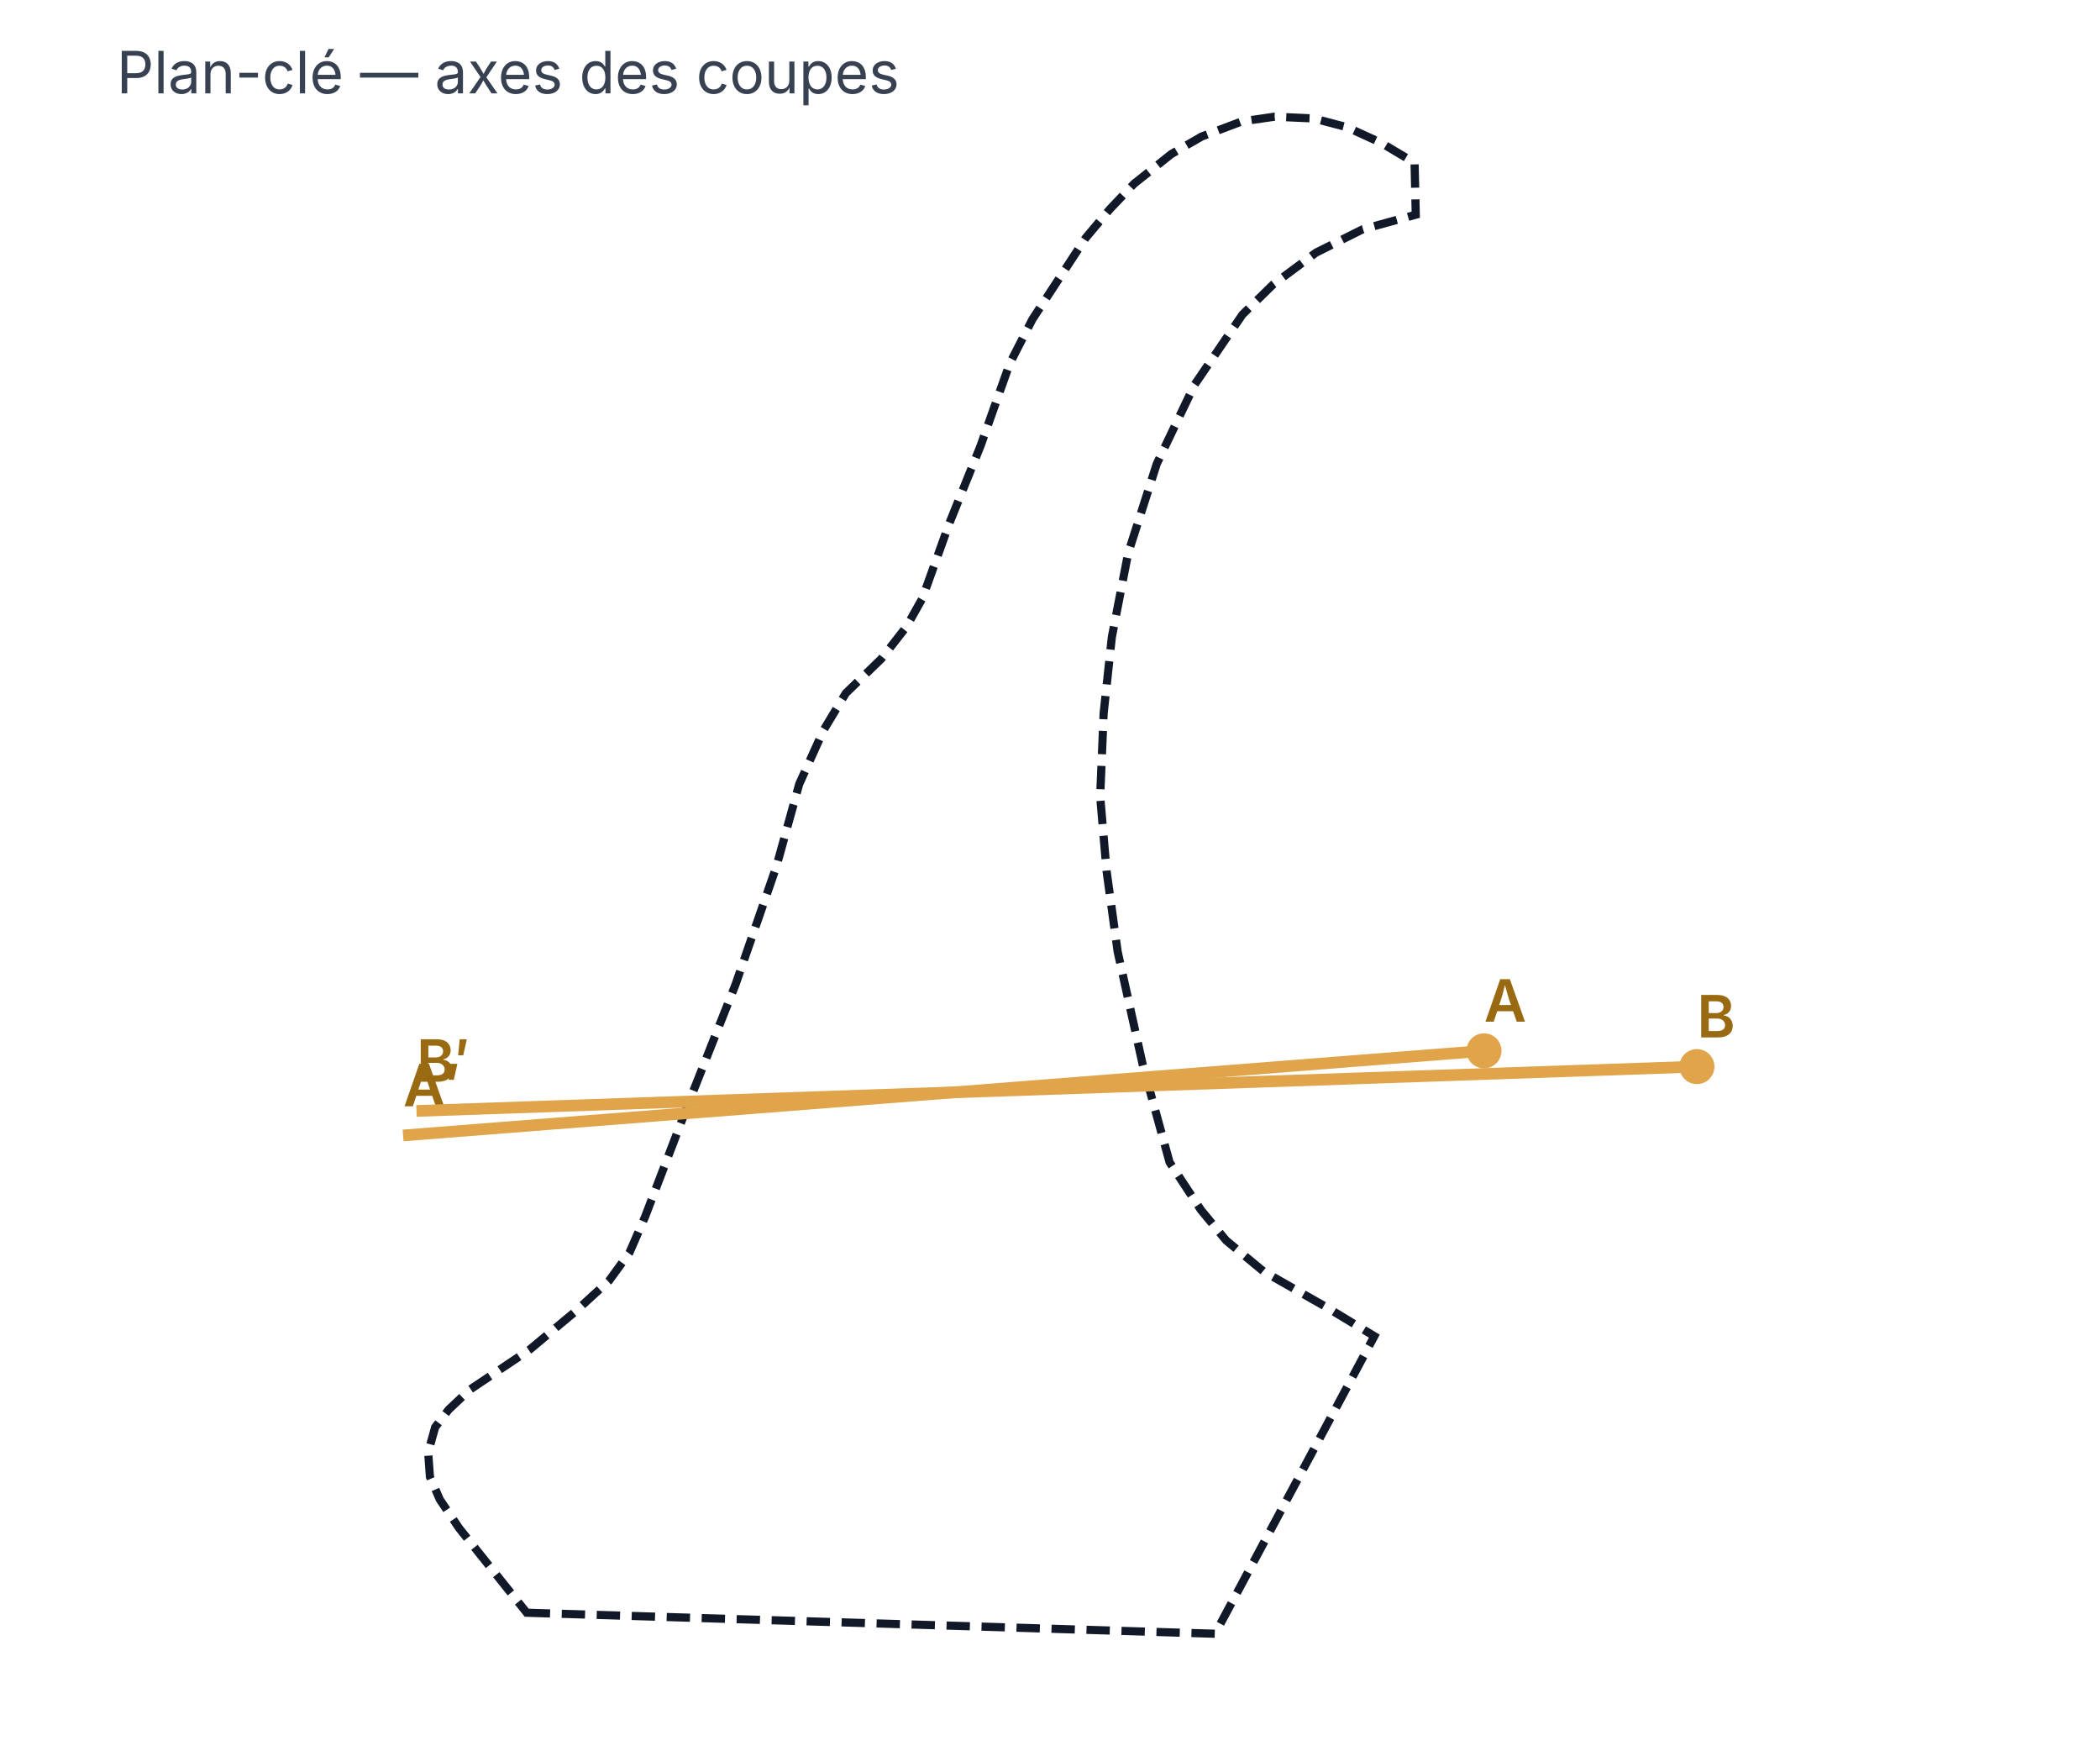
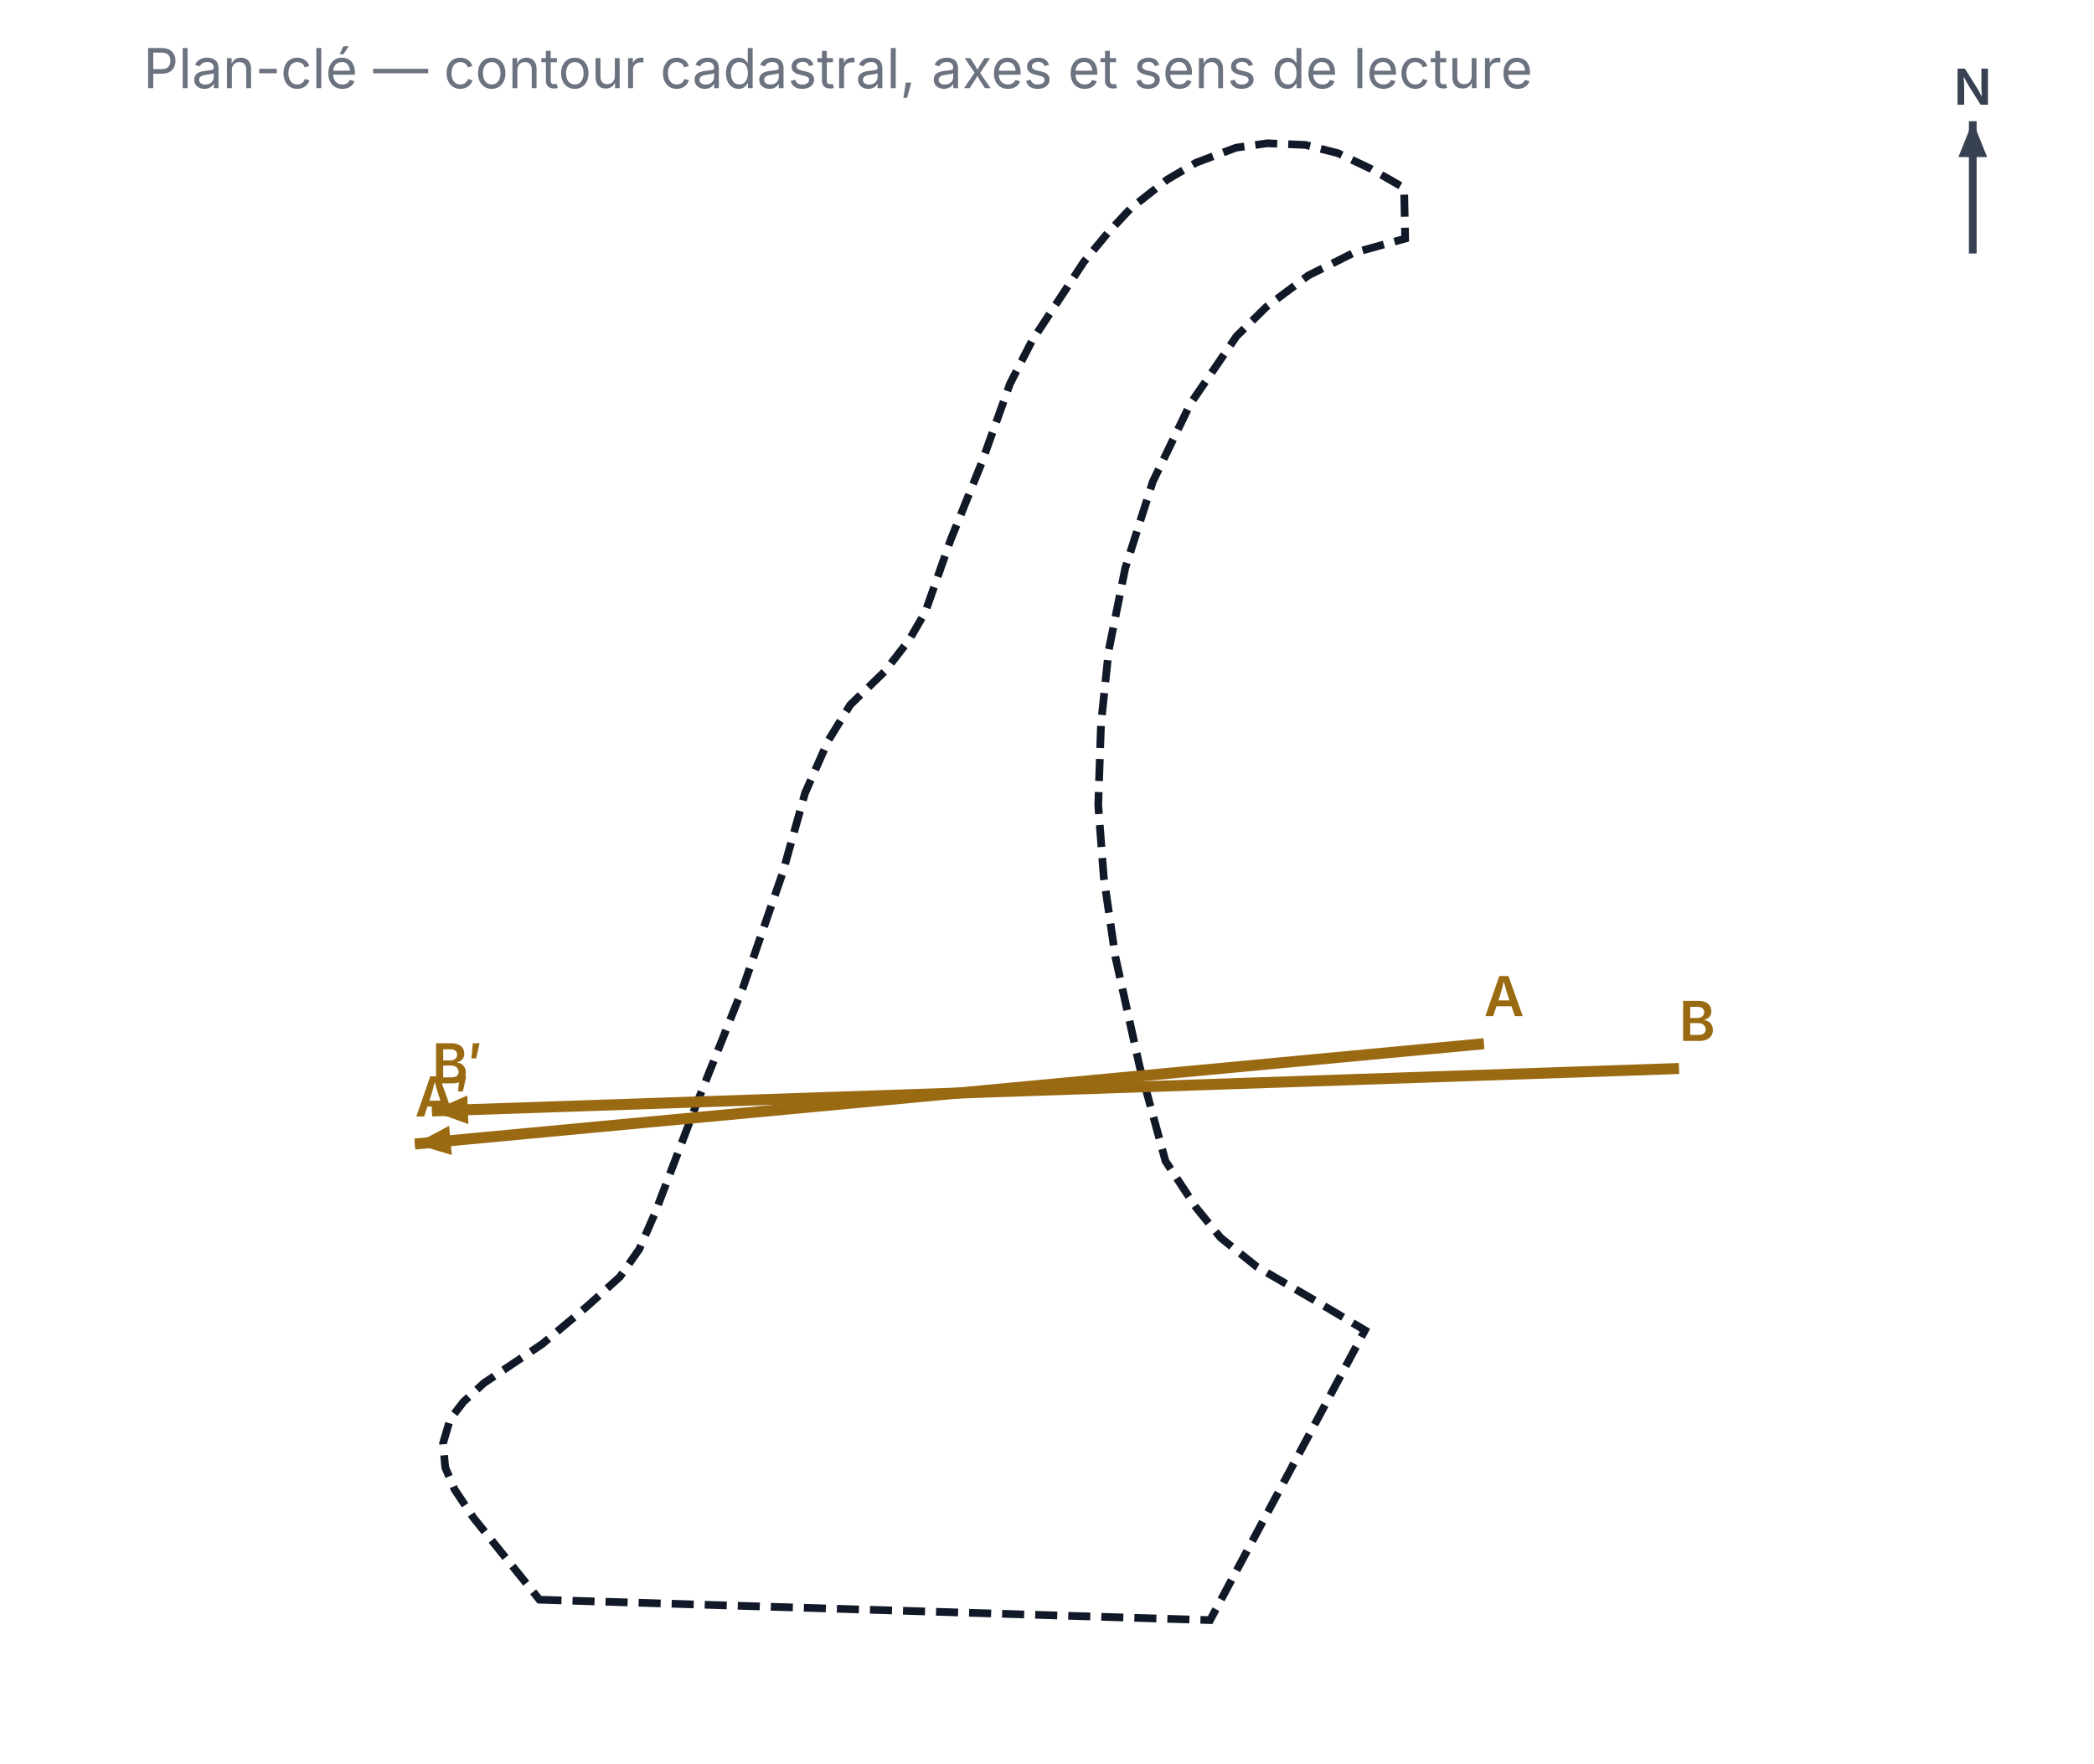
- <svg xmlns="http://www.w3.org/2000/svg" viewBox="0 0 360 300" width="360" height="300" role="img" aria-label="Plan-clé des coupes" font-family="Inter, sans-serif" style="background:#fafbfc;border:1px solid #d5d7db">
-   <path d="M90.3,276.4L208.3,280.0L235.6,229.0L227.5,224.1L216.6,217.9L210.2,212.6L205.9,207.4L200.5,199.2L195.9,182.5L191.6,163.1L189.7,149.3L188.6,136.5L189.2,122.2L190.6,109.2L193.4,94.8L198.3,79.5L204.8,65.9L213.0,53.9L218.2,48.8L225.6,43.3L233.6,39.3L242.7,36.8L242.5,27.9L236.8,24.5L230.9,21.8L225.2,20.3L218.5,20.0L212.9,20.8L206.0,23.4L200.8,26.4L194.4,31.5L190.3,35.8L186.1,40.8L177.0,54.7L173.1,62.3L168.1,76.4L162.7,89.8L158.1,102.6L155.4,107.4L151.1,112.9L145.0,118.8L141.2,125.1L137.0,134.4L133.1,148.5L126.1,168.7L117.9,189.4L110.6,208.5L107.9,214.7L104.4,219.5L98.6,224.8L90.8,231.3L80.5,238.2L76.9,241.6L74.6,244.6L73.4,248.9L73.7,253.1L75.4,257.0L78.7,261.9L90.3,276.4Z" fill="none" stroke="#111827" stroke-width="1.4" stroke-dasharray="4 2" />
-   <line x1="254.4" y1="180.1" x2="69.1" y2="194.6" stroke="#e0a44a" stroke-width="2" />
-   <circle cx="254.4" cy="180.1" r="3" fill="#e0a44a" />
-   <text x="254.4" y="175.1" font-size="10" font-weight="600" fill="#9a6a12">A</text>
-   <text x="69.1" y="189.6" font-size="10" font-weight="600" fill="#9a6a12">A′</text>
-   <line x1="290.9" y1="182.8" x2="71.4" y2="190.4" stroke="#e0a44a" stroke-width="2" />
-   <circle cx="290.9" cy="182.8" r="3" fill="#e0a44a" />
-   <text x="290.9" y="177.8" font-size="10" font-weight="600" fill="#9a6a12">B</text>
-   <text x="71.4" y="185.4" font-size="10" font-weight="600" fill="#9a6a12">B′</text>
-   <text x="20" y="16" font-size="10" fill="#374151">Plan-clé — axes des coupes</text>
+ <svg xmlns="http://www.w3.org/2000/svg" viewBox="0 0 380 320" width="380" height="320" role="img" aria-label="Plan-clé des coupes" font-family="Inter, sans-serif" style="background:#fafbfc">
+   <path d="M97.9,290.3L219.6,294.0L247.7,241.4L239.3,236.4L228.1,229.9L221.5,224.6L217.1,219.2L211.5,210.7L206.8,193.5L202.4,173.6L200.3,159.2L199.3,146.1L199.8,131.4L201.2,118.0L204.2,103.1L209.2,87.4L216.0,73.3L224.4,61.0L229.8,55.7L237.4,50.0L245.6,45.9L255.0,43.3L254.8,34.1L248.9,30.7L242.8,27.8L236.9,26.3L230.0,26.0L224.3,26.8L217.1,29.5L211.8,32.6L205.2,37.8L201.0,42.3L196.7,47.5L187.3,61.8L183.3,69.6L178.1,84.1L172.5,98.0L167.9,111.1L165.0,116.1L160.6,121.8L154.3,127.9L150.3,134.4L146.1,143.9L142.0,158.5L134.8,179.3L126.3,200.6L118.8,220.3L116.0,226.7L112.5,231.7L106.5,237.1L98.4,243.9L87.8,251.0L84.1,254.4L81.7,257.5L80.4,261.9L80.8,266.3L82.5,270.3L85.9,275.4L97.9,290.3Z" fill="none" stroke="#111827" stroke-width="1.4" stroke-dasharray="4 2" fill-rule="evenodd" />
+   <line x1="269.3" y1="189.4" x2="75.3" y2="207.6" stroke="#9a6a12" stroke-width="2" />
+   <line x1="129.6" y1="202.5" x2="75.3" y2="207.6" stroke="#9a6a12" stroke-width="1.4" />
+   <polygon points="75.3,207.6 81.5,204.3 82.0,209.6" fill="#9a6a12" />
+   <text x="269.3" y="184.4" font-size="10" font-weight="600" fill="#9a6a12">A</text>
+   <text x="75.3" y="202.6" font-size="10" font-weight="600" fill="#9a6a12">A′</text>
+   <line x1="304.7" y1="193.9" x2="78.4" y2="201.6" stroke="#9a6a12" stroke-width="2" />
+   <line x1="141.8" y1="199.4" x2="78.4" y2="201.6" stroke="#9a6a12" stroke-width="1.4" />
+   <polygon points="78.4,201.6 84.8,198.8 85.0,204.0" fill="#9a6a12" />
+   <text x="304.7" y="188.9" font-size="10" font-weight="600" fill="#9a6a12">B</text>
+   <text x="78.4" y="196.6" font-size="10" font-weight="600" fill="#9a6a12">B′</text>
+   <line x1="358.0" y1="46.0" x2="358.0" y2="22.0" stroke="#374151" stroke-width="1.4" />
+   <polygon points="358.0,22.0 360.6,28.5 355.4,28.5" fill="#374151" />
+   <text x="358.0" y="19.0" text-anchor="middle" font-size="9" font-weight="600" fill="#374151">N</text>
+   <text x="26" y="16" font-size="10" fill="#6b7280">Plan-clé — contour cadastral, axes et sens de lecture</text>
</svg>
